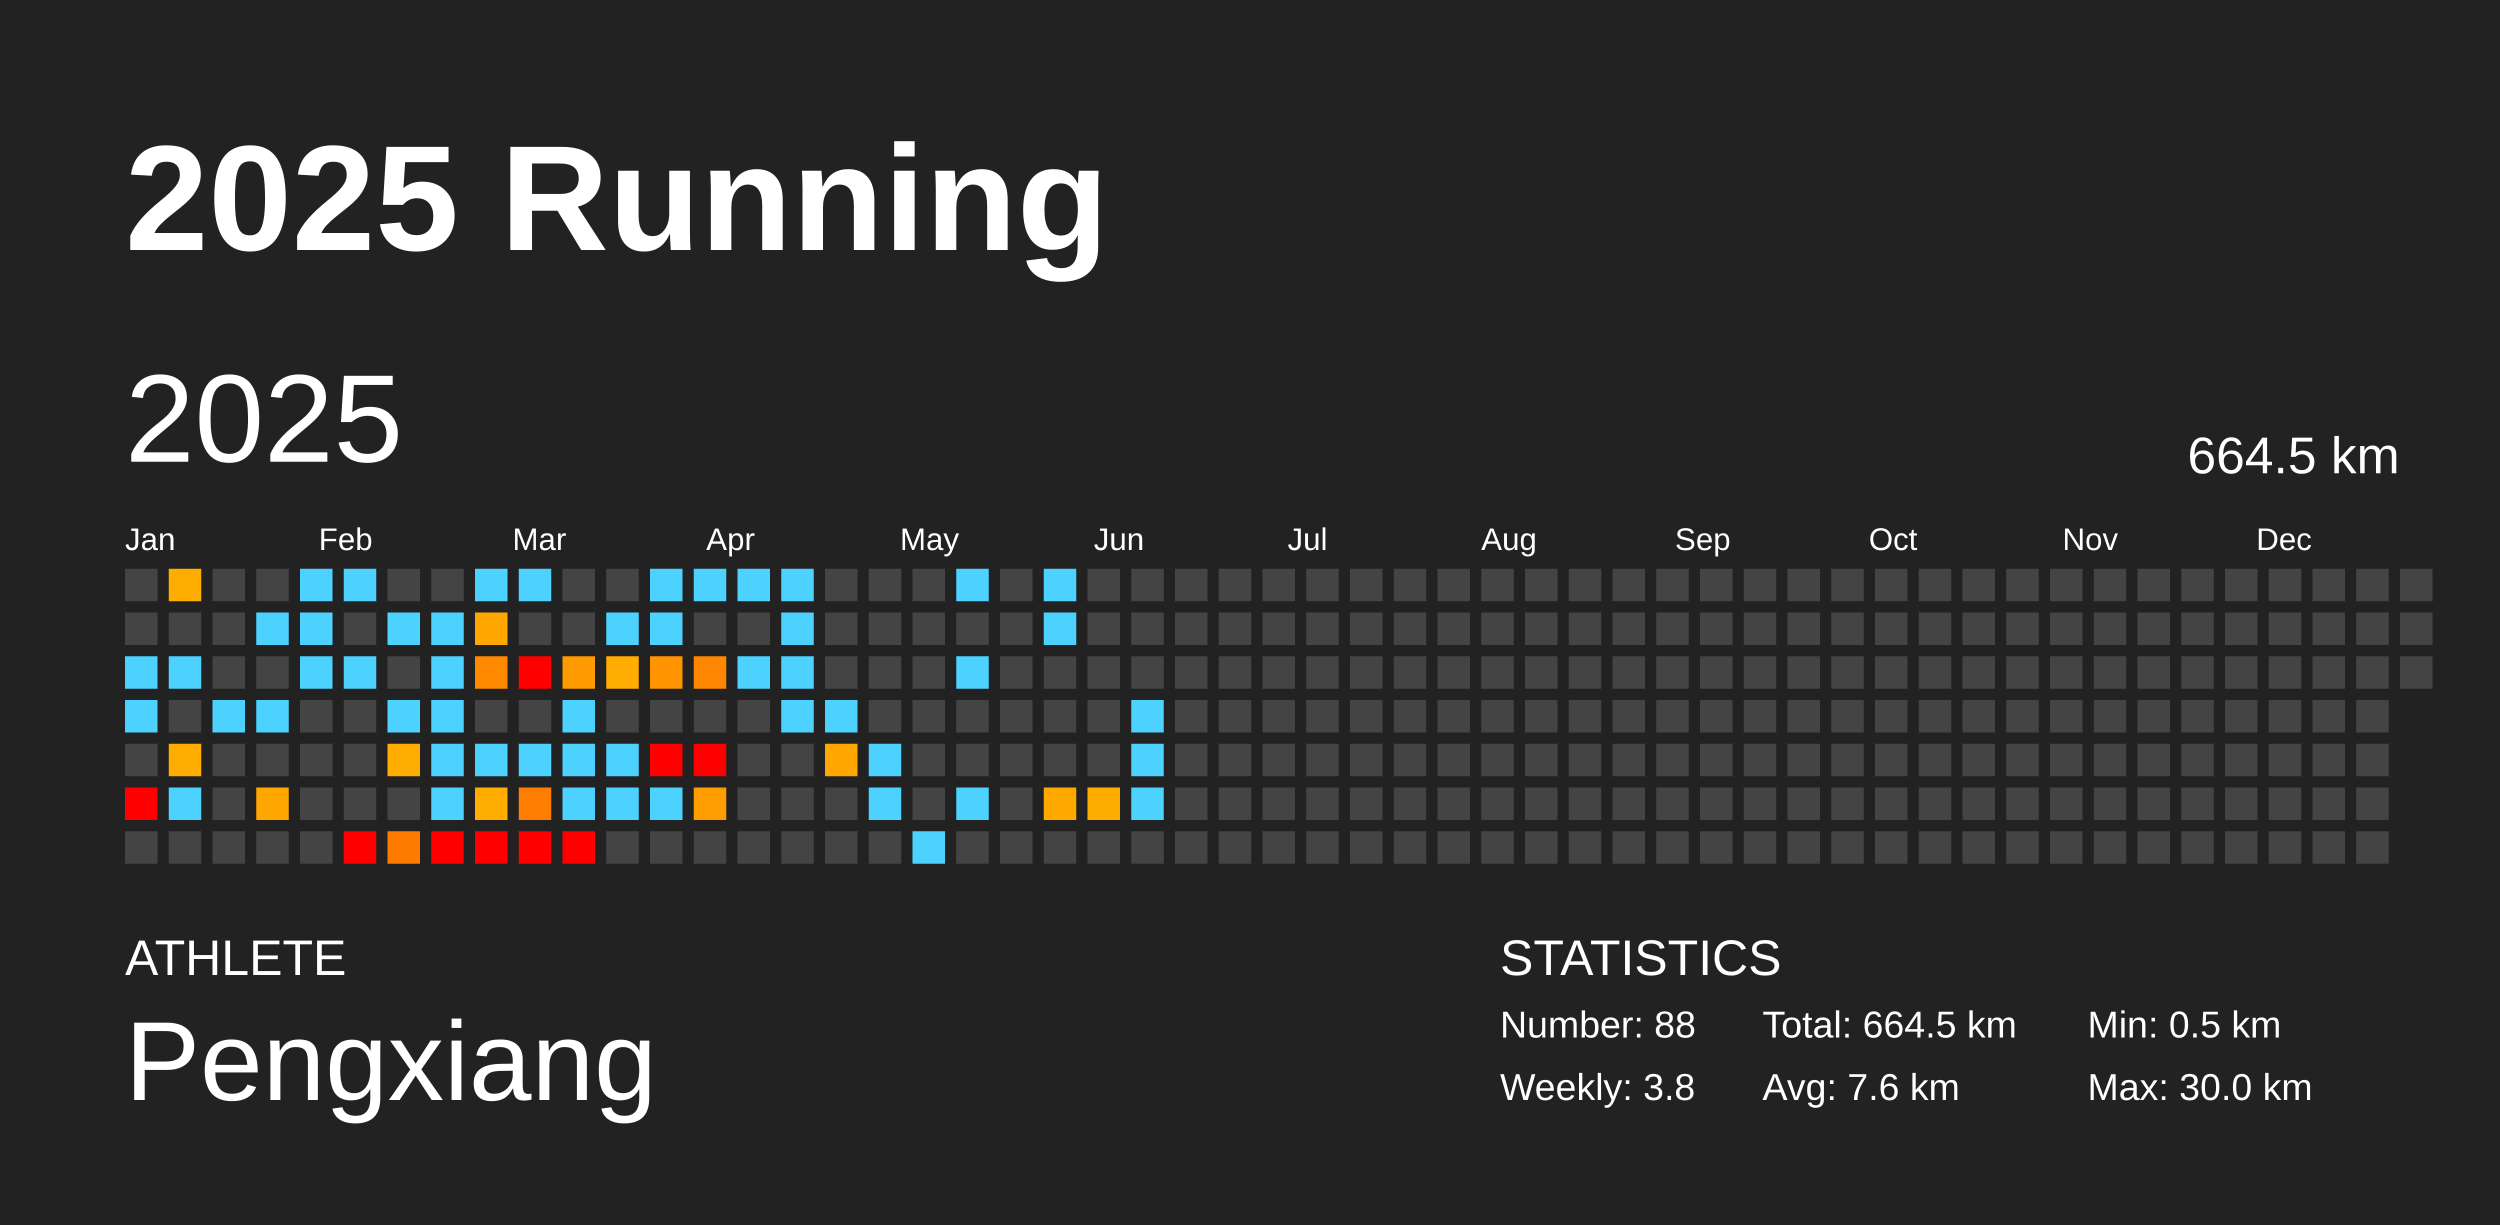
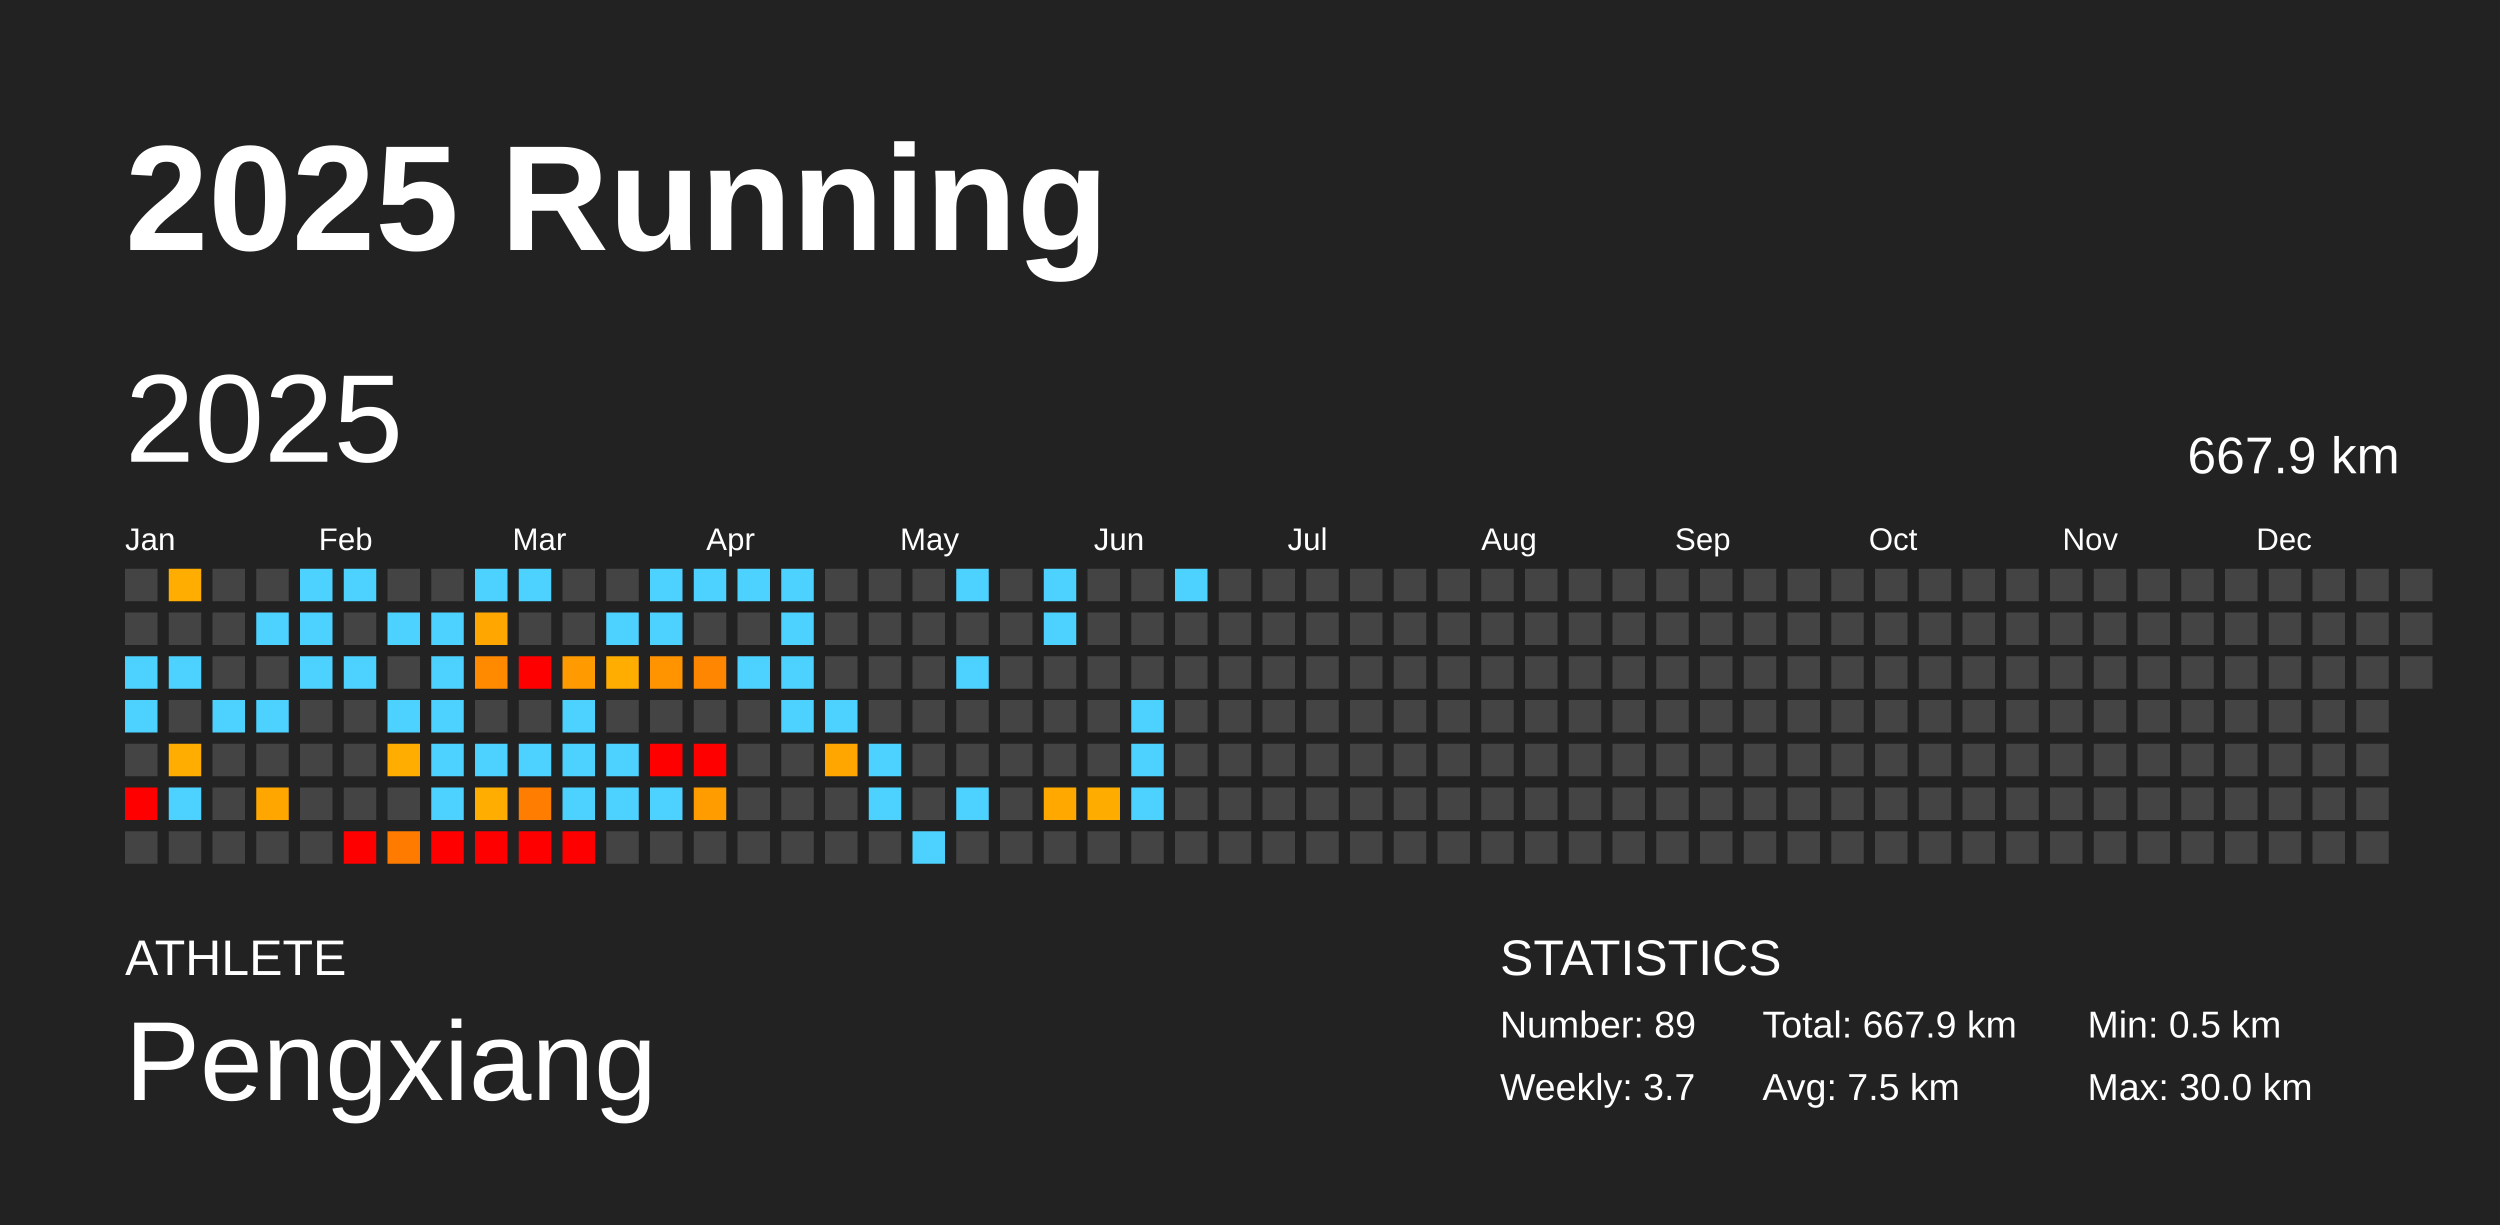
<svg xmlns="http://www.w3.org/2000/svg" baseProfile="full" height="98mm" version="1.1" viewBox="0,0,200,98" width="200mm">
  <defs />
  <rect fill="#222222" height="98" width="200" x="0" y="0" />
  <text fill="#FFFFFF" style="font-size:12px; font-family:Arial; font-weight:bold;" x="10" y="20">2025 Running</text>
  <text fill="#FFFFFF" style="font-size:4px; font-family:Arial" x="10" y="78">ATHLETE</text>
  <text fill="#FFFFFF" style="font-size:9px; font-family:Arial" x="10" y="88">Pengxiang</text>
  <text fill="#FFFFFF" style="font-size:4px; font-family:Arial" x="120" y="78">STATISTICS</text>
-   <text fill="#FFFFFF" style="font-size:3px; font-family:Arial" x="120" y="83">Number: 88</text>
-   <text fill="#FFFFFF" style="font-size:3px; font-family:Arial" x="120" y="88">Weekly: 3.8</text>
-   <text fill="#FFFFFF" style="font-size:3px; font-family:Arial" x="141" y="83">Total: 664.5 km</text>
-   <text fill="#FFFFFF" style="font-size:3px; font-family:Arial" x="141" y="88">Avg: 7.6 km</text>
+   <text fill="#FFFFFF" style="font-size:3px; font-family:Arial" x="120" y="83">Number: 89</text>
+   <text fill="#FFFFFF" style="font-size:3px; font-family:Arial" x="120" y="88">Weekly: 3.7</text>
+   <text fill="#FFFFFF" style="font-size:3px; font-family:Arial" x="141" y="83">Total: 667.9 km</text>
+   <text fill="#FFFFFF" style="font-size:3px; font-family:Arial" x="141" y="88">Avg: 7.5 km</text>
  <text fill="#FFFFFF" style="font-size:3px; font-family:Arial" x="167" y="83">Min: 0.5 km</text>
  <text fill="#FFFFFF" style="font-size:3px; font-family:Arial" x="167" y="88">Max: 30.0 km</text>
  <text dominant-baseline="hanging" fill="#FFFFFF" style="font-size:10.0px; font-family:Arial;" x="10" y="30">2025</text>
-   <text dominant-baseline="hanging" fill="#FFFFFF" style="font-size:4.125px; font-family:Arial;" x="175" y="35">664.5 km</text>
+   <text dominant-baseline="hanging" fill="#FFFFFF" style="font-size:4.125px; font-family:Arial;" x="175" y="35">667.9 km</text>
  <text fill="#FFFFFF" style="font-size:2.5px; font-family:Arial" x="10.0" y="44">Jan</text>
  <text fill="#FFFFFF" style="font-size:2.5px; font-family:Arial" x="25.5" y="44">Feb</text>
  <text fill="#FFFFFF" style="font-size:2.5px; font-family:Arial" x="41.0" y="44">Mar</text>
  <text fill="#FFFFFF" style="font-size:2.5px; font-family:Arial" x="56.5" y="44">Apr</text>
  <text fill="#FFFFFF" style="font-size:2.5px; font-family:Arial" x="72.0" y="44">May</text>
  <text fill="#FFFFFF" style="font-size:2.5px; font-family:Arial" x="87.5" y="44">Jun</text>
  <text fill="#FFFFFF" style="font-size:2.5px; font-family:Arial" x="103.0" y="44">Jul</text>
  <text fill="#FFFFFF" style="font-size:2.5px; font-family:Arial" x="118.5" y="44">Aug</text>
  <text fill="#FFFFFF" style="font-size:2.5px; font-family:Arial" x="134.0" y="44">Sep</text>
  <text fill="#FFFFFF" style="font-size:2.5px; font-family:Arial" x="149.5" y="44">Oct</text>
  <text fill="#FFFFFF" style="font-size:2.5px; font-family:Arial" x="165.0" y="44">Nov</text>
  <text fill="#FFFFFF" style="font-size:2.5px; font-family:Arial" x="180.5" y="44">Dec</text>
  <rect fill="#444444" height="2.6" width="2.6" x="10.0" y="45.5" />
  <rect fill="#444444" height="2.6" width="2.6" x="10.0" y="49.0" />
  <rect fill="#4dd2ff" height="2.6" width="2.6" x="10.0" y="52.5" />
  <rect fill="#4dd2ff" height="2.6" width="2.6" x="10.0" y="56.0" />
  <rect fill="#444444" height="2.6" width="2.6" x="10.0" y="59.5" />
  <rect fill="red" height="2.6" width="2.6" x="10.0" y="63.0" />
  <rect fill="#444444" height="2.6" width="2.6" x="10.0" y="66.5" />
  <rect fill="#ffad00" height="2.6" width="2.6" x="13.5" y="45.5" />
  <rect fill="#444444" height="2.6" width="2.6" x="13.5" y="49.0" />
  <rect fill="#4dd2ff" height="2.6" width="2.6" x="13.5" y="52.5" />
  <rect fill="#444444" height="2.6" width="2.6" x="13.5" y="56.0" />
  <rect fill="#ffad00" height="2.6" width="2.6" x="13.5" y="59.5" />
  <rect fill="#4dd2ff" height="2.6" width="2.6" x="13.5" y="63.0" />
  <rect fill="#444444" height="2.6" width="2.6" x="13.5" y="66.5" />
  <rect fill="#444444" height="2.6" width="2.6" x="17.0" y="45.5" />
  <rect fill="#444444" height="2.6" width="2.6" x="17.0" y="49.0" />
  <rect fill="#444444" height="2.6" width="2.6" x="17.0" y="52.5" />
  <rect fill="#4dd2ff" height="2.6" width="2.6" x="17.0" y="56.0" />
  <rect fill="#444444" height="2.6" width="2.6" x="17.0" y="59.5" />
  <rect fill="#444444" height="2.6" width="2.6" x="17.0" y="63.0" />
  <rect fill="#444444" height="2.6" width="2.6" x="17.0" y="66.5" />
  <rect fill="#444444" height="2.6" width="2.6" x="20.5" y="45.5" />
  <rect fill="#4dd2ff" height="2.6" width="2.6" x="20.5" y="49.0" />
  <rect fill="#444444" height="2.6" width="2.6" x="20.5" y="52.5" />
  <rect fill="#4dd2ff" height="2.6" width="2.6" x="20.5" y="56.0" />
  <rect fill="#444444" height="2.6" width="2.6" x="20.5" y="59.5" />
  <rect fill="#ffa600" height="2.6" width="2.6" x="20.5" y="63.0" />
  <rect fill="#444444" height="2.6" width="2.6" x="20.5" y="66.5" />
  <rect fill="#4dd2ff" height="2.6" width="2.6" x="24.0" y="45.5" />
  <rect fill="#4dd2ff" height="2.6" width="2.6" x="24.0" y="49.0" />
  <rect fill="#4dd2ff" height="2.6" width="2.6" x="24.0" y="52.5" />
  <rect fill="#444444" height="2.6" width="2.6" x="24.0" y="56.0" />
  <rect fill="#444444" height="2.6" width="2.6" x="24.0" y="59.5" />
  <rect fill="#444444" height="2.6" width="2.6" x="24.0" y="63.0" />
  <rect fill="#444444" height="2.6" width="2.6" x="24.0" y="66.5" />
  <rect fill="#4dd2ff" height="2.6" width="2.6" x="27.5" y="45.5" />
  <rect fill="#444444" height="2.6" width="2.6" x="27.5" y="49.0" />
  <rect fill="#4dd2ff" height="2.6" width="2.6" x="27.5" y="52.5" />
  <rect fill="#444444" height="2.6" width="2.6" x="27.5" y="56.0" />
  <rect fill="#444444" height="2.6" width="2.6" x="27.5" y="59.5" />
  <rect fill="#444444" height="2.6" width="2.6" x="27.5" y="63.0" />
  <rect fill="red" height="2.6" width="2.6" x="27.5" y="66.5" />
  <rect fill="#444444" height="2.6" width="2.6" x="31.0" y="45.5" />
  <rect fill="#4dd2ff" height="2.6" width="2.6" x="31.0" y="49.0" />
  <rect fill="#444444" height="2.6" width="2.6" x="31.0" y="52.5" />
  <rect fill="#4dd2ff" height="2.6" width="2.6" x="31.0" y="56.0" />
  <rect fill="#ffad00" height="2.6" width="2.6" x="31.0" y="59.5" />
  <rect fill="#444444" height="2.6" width="2.6" x="31.0" y="63.0" />
  <rect fill="#ff7b00" height="2.6" width="2.6" x="31.0" y="66.5" />
  <rect fill="#444444" height="2.6" width="2.6" x="34.5" y="45.5" />
  <rect fill="#4dd2ff" height="2.6" width="2.6" x="34.5" y="49.0" />
  <rect fill="#4dd2ff" height="2.6" width="2.6" x="34.5" y="52.5" />
  <rect fill="#4dd2ff" height="2.6" width="2.6" x="34.5" y="56.0" />
  <rect fill="#4dd2ff" height="2.6" width="2.6" x="34.5" y="59.5" />
  <rect fill="#4dd2ff" height="2.6" width="2.6" x="34.5" y="63.0" />
  <rect fill="red" height="2.6" width="2.6" x="34.5" y="66.5" />
  <rect fill="#4dd2ff" height="2.6" width="2.6" x="38.0" y="45.5" />
  <rect fill="#ffa700" height="2.6" width="2.6" x="38.0" y="49.0" />
  <rect fill="#ff8a00" height="2.6" width="2.6" x="38.0" y="52.5" />
  <rect fill="#444444" height="2.6" width="2.6" x="38.0" y="56.0" />
  <rect fill="#4dd2ff" height="2.6" width="2.6" x="38.0" y="59.5" />
  <rect fill="#ffad00" height="2.6" width="2.6" x="38.0" y="63.0" />
  <rect fill="red" height="2.6" width="2.6" x="38.0" y="66.5" />
  <rect fill="#4dd2ff" height="2.6" width="2.6" x="41.5" y="45.5" />
  <rect fill="#444444" height="2.6" width="2.6" x="41.5" y="49.0" />
  <rect fill="red" height="2.6" width="2.6" x="41.5" y="52.5" />
  <rect fill="#444444" height="2.6" width="2.6" x="41.5" y="56.0" />
  <rect fill="#4dd2ff" height="2.6" width="2.6" x="41.5" y="59.5" />
  <rect fill="#ff7d00" height="2.6" width="2.6" x="41.5" y="63.0" />
  <rect fill="red" height="2.6" width="2.6" x="41.5" y="66.5" />
  <rect fill="#444444" height="2.6" width="2.6" x="45.0" y="45.5" />
  <rect fill="#444444" height="2.6" width="2.6" x="45.0" y="49.0" />
  <rect fill="#ff9a00" height="2.6" width="2.6" x="45.0" y="52.5" />
  <rect fill="#4dd2ff" height="2.6" width="2.6" x="45.0" y="56.0" />
  <rect fill="#4dd2ff" height="2.6" width="2.6" x="45.0" y="59.5" />
  <rect fill="#4dd2ff" height="2.6" width="2.6" x="45.0" y="63.0" />
  <rect fill="red" height="2.6" width="2.6" x="45.0" y="66.5" />
  <rect fill="#444444" height="2.6" width="2.6" x="48.5" y="45.5" />
  <rect fill="#4dd2ff" height="2.6" width="2.6" x="48.5" y="49.0" />
  <rect fill="#ffad00" height="2.6" width="2.6" x="48.5" y="52.5" />
  <rect fill="#444444" height="2.6" width="2.6" x="48.5" y="56.0" />
  <rect fill="#4dd2ff" height="2.6" width="2.6" x="48.5" y="59.5" />
  <rect fill="#4dd2ff" height="2.6" width="2.6" x="48.5" y="63.0" />
  <rect fill="#444444" height="2.6" width="2.6" x="48.5" y="66.5" />
  <rect fill="#4dd2ff" height="2.6" width="2.6" x="52.0" y="45.5" />
  <rect fill="#4dd2ff" height="2.6" width="2.6" x="52.0" y="49.0" />
  <rect fill="#ff9400" height="2.6" width="2.6" x="52.0" y="52.5" />
  <rect fill="#444444" height="2.6" width="2.6" x="52.0" y="56.0" />
  <rect fill="red" height="2.6" width="2.6" x="52.0" y="59.5" />
  <rect fill="#4dd2ff" height="2.6" width="2.6" x="52.0" y="63.0" />
  <rect fill="#444444" height="2.6" width="2.6" x="52.0" y="66.5" />
  <rect fill="#4dd2ff" height="2.6" width="2.6" x="55.5" y="45.5" />
  <rect fill="#444444" height="2.6" width="2.6" x="55.5" y="49.0" />
  <rect fill="#ff8600" height="2.6" width="2.6" x="55.5" y="52.5" />
  <rect fill="#444444" height="2.6" width="2.6" x="55.5" y="56.0" />
  <rect fill="red" height="2.6" width="2.6" x="55.5" y="59.5" />
  <rect fill="#ff9c00" height="2.6" width="2.6" x="55.5" y="63.0" />
  <rect fill="#444444" height="2.6" width="2.6" x="55.5" y="66.5" />
  <rect fill="#4dd2ff" height="2.6" width="2.6" x="59.0" y="45.5" />
  <rect fill="#444444" height="2.6" width="2.6" x="59.0" y="49.0" />
  <rect fill="#4dd2ff" height="2.6" width="2.6" x="59.0" y="52.5" />
  <rect fill="#444444" height="2.6" width="2.6" x="59.0" y="56.0" />
  <rect fill="#444444" height="2.6" width="2.6" x="59.0" y="59.5" />
  <rect fill="#444444" height="2.6" width="2.6" x="59.0" y="63.0" />
  <rect fill="#444444" height="2.6" width="2.6" x="59.0" y="66.5" />
  <rect fill="#4dd2ff" height="2.6" width="2.6" x="62.5" y="45.5" />
  <rect fill="#4dd2ff" height="2.6" width="2.6" x="62.5" y="49.0" />
  <rect fill="#4dd2ff" height="2.6" width="2.6" x="62.5" y="52.5" />
  <rect fill="#4dd2ff" height="2.6" width="2.6" x="62.5" y="56.0" />
  <rect fill="#444444" height="2.6" width="2.6" x="62.5" y="59.5" />
  <rect fill="#444444" height="2.6" width="2.6" x="62.5" y="63.0" />
  <rect fill="#444444" height="2.6" width="2.6" x="62.5" y="66.5" />
  <rect fill="#444444" height="2.6" width="2.6" x="66.0" y="45.5" />
  <rect fill="#444444" height="2.6" width="2.6" x="66.0" y="49.0" />
  <rect fill="#444444" height="2.6" width="2.6" x="66.0" y="52.5" />
  <rect fill="#4dd2ff" height="2.6" width="2.6" x="66.0" y="56.0" />
  <rect fill="#ffa700" height="2.6" width="2.6" x="66.0" y="59.5" />
  <rect fill="#444444" height="2.6" width="2.6" x="66.0" y="63.0" />
  <rect fill="#444444" height="2.6" width="2.6" x="66.0" y="66.5" />
  <rect fill="#444444" height="2.6" width="2.6" x="69.5" y="45.5" />
  <rect fill="#444444" height="2.6" width="2.6" x="69.5" y="49.0" />
  <rect fill="#444444" height="2.6" width="2.6" x="69.5" y="52.5" />
  <rect fill="#444444" height="2.6" width="2.6" x="69.5" y="56.0" />
  <rect fill="#4dd2ff" height="2.6" width="2.6" x="69.5" y="59.5" />
  <rect fill="#4dd2ff" height="2.6" width="2.6" x="69.5" y="63.0" />
  <rect fill="#444444" height="2.6" width="2.6" x="69.5" y="66.5" />
  <rect fill="#444444" height="2.6" width="2.6" x="73.0" y="45.5" />
  <rect fill="#444444" height="2.6" width="2.6" x="73.0" y="49.0" />
  <rect fill="#444444" height="2.6" width="2.6" x="73.0" y="52.5" />
  <rect fill="#444444" height="2.6" width="2.6" x="73.0" y="56.0" />
  <rect fill="#444444" height="2.6" width="2.6" x="73.0" y="59.5" />
  <rect fill="#444444" height="2.6" width="2.6" x="73.0" y="63.0" />
  <rect fill="#4dd2ff" height="2.6" width="2.6" x="73.0" y="66.5" />
  <rect fill="#4dd2ff" height="2.6" width="2.6" x="76.5" y="45.5" />
  <rect fill="#444444" height="2.6" width="2.6" x="76.5" y="49.0" />
  <rect fill="#4dd2ff" height="2.6" width="2.6" x="76.5" y="52.5" />
  <rect fill="#444444" height="2.6" width="2.6" x="76.5" y="56.0" />
  <rect fill="#444444" height="2.6" width="2.6" x="76.5" y="59.5" />
  <rect fill="#4dd2ff" height="2.6" width="2.6" x="76.5" y="63.0" />
  <rect fill="#444444" height="2.6" width="2.6" x="76.5" y="66.5" />
  <rect fill="#444444" height="2.6" width="2.6" x="80.0" y="45.5" />
  <rect fill="#444444" height="2.6" width="2.6" x="80.0" y="49.0" />
  <rect fill="#444444" height="2.6" width="2.6" x="80.0" y="52.5" />
  <rect fill="#444444" height="2.6" width="2.6" x="80.0" y="56.0" />
  <rect fill="#444444" height="2.6" width="2.6" x="80.0" y="59.5" />
  <rect fill="#444444" height="2.6" width="2.6" x="80.0" y="63.0" />
  <rect fill="#444444" height="2.6" width="2.6" x="80.0" y="66.5" />
  <rect fill="#4dd2ff" height="2.6" width="2.6" x="83.5" y="45.5" />
  <rect fill="#4dd2ff" height="2.6" width="2.6" x="83.5" y="49.0" />
  <rect fill="#444444" height="2.6" width="2.6" x="83.5" y="52.5" />
  <rect fill="#444444" height="2.6" width="2.6" x="83.5" y="56.0" />
  <rect fill="#444444" height="2.6" width="2.6" x="83.5" y="59.5" />
  <rect fill="#ffa900" height="2.6" width="2.6" x="83.5" y="63.0" />
  <rect fill="#444444" height="2.6" width="2.6" x="83.5" y="66.5" />
  <rect fill="#444444" height="2.6" width="2.6" x="87.0" y="45.5" />
  <rect fill="#444444" height="2.6" width="2.6" x="87.0" y="49.0" />
  <rect fill="#444444" height="2.6" width="2.6" x="87.0" y="52.5" />
  <rect fill="#444444" height="2.6" width="2.6" x="87.0" y="56.0" />
  <rect fill="#444444" height="2.6" width="2.6" x="87.0" y="59.5" />
  <rect fill="#ffac00" height="2.6" width="2.6" x="87.0" y="63.0" />
  <rect fill="#444444" height="2.6" width="2.6" x="87.0" y="66.5" />
  <rect fill="#444444" height="2.6" width="2.6" x="90.5" y="45.5" />
  <rect fill="#444444" height="2.6" width="2.6" x="90.5" y="49.0" />
  <rect fill="#444444" height="2.6" width="2.6" x="90.5" y="52.5" />
  <rect fill="#4dd2ff" height="2.6" width="2.6" x="90.5" y="56.0" />
  <rect fill="#4dd2ff" height="2.6" width="2.6" x="90.5" y="59.5" />
  <rect fill="#4dd2ff" height="2.6" width="2.6" x="90.5" y="63.0" />
  <rect fill="#444444" height="2.6" width="2.6" x="90.5" y="66.5" />
-   <rect fill="#444444" height="2.6" width="2.6" x="94.0" y="45.5" />
+   <rect fill="#4dd2ff" height="2.6" width="2.6" x="94.0" y="45.5" />
  <rect fill="#444444" height="2.6" width="2.6" x="94.0" y="49.0" />
  <rect fill="#444444" height="2.6" width="2.6" x="94.0" y="52.5" />
  <rect fill="#444444" height="2.6" width="2.6" x="94.0" y="56.0" />
  <rect fill="#444444" height="2.6" width="2.6" x="94.0" y="59.5" />
  <rect fill="#444444" height="2.6" width="2.6" x="94.0" y="63.0" />
  <rect fill="#444444" height="2.6" width="2.6" x="94.0" y="66.5" />
  <rect fill="#444444" height="2.6" width="2.6" x="97.5" y="45.5" />
  <rect fill="#444444" height="2.6" width="2.6" x="97.5" y="49.0" />
  <rect fill="#444444" height="2.6" width="2.6" x="97.5" y="52.5" />
  <rect fill="#444444" height="2.6" width="2.6" x="97.5" y="56.0" />
  <rect fill="#444444" height="2.6" width="2.6" x="97.5" y="59.5" />
  <rect fill="#444444" height="2.6" width="2.6" x="97.5" y="63.0" />
  <rect fill="#444444" height="2.6" width="2.6" x="97.5" y="66.5" />
  <rect fill="#444444" height="2.6" width="2.6" x="101.0" y="45.5" />
  <rect fill="#444444" height="2.6" width="2.6" x="101.0" y="49.0" />
  <rect fill="#444444" height="2.6" width="2.6" x="101.0" y="52.5" />
  <rect fill="#444444" height="2.6" width="2.6" x="101.0" y="56.0" />
  <rect fill="#444444" height="2.6" width="2.6" x="101.0" y="59.5" />
  <rect fill="#444444" height="2.6" width="2.6" x="101.0" y="63.0" />
  <rect fill="#444444" height="2.6" width="2.6" x="101.0" y="66.5" />
  <rect fill="#444444" height="2.6" width="2.6" x="104.5" y="45.5" />
  <rect fill="#444444" height="2.6" width="2.6" x="104.5" y="49.0" />
  <rect fill="#444444" height="2.6" width="2.6" x="104.5" y="52.5" />
  <rect fill="#444444" height="2.6" width="2.6" x="104.5" y="56.0" />
  <rect fill="#444444" height="2.6" width="2.6" x="104.5" y="59.5" />
  <rect fill="#444444" height="2.6" width="2.6" x="104.5" y="63.0" />
  <rect fill="#444444" height="2.6" width="2.6" x="104.5" y="66.5" />
  <rect fill="#444444" height="2.6" width="2.6" x="108.0" y="45.5" />
  <rect fill="#444444" height="2.6" width="2.6" x="108.0" y="49.0" />
  <rect fill="#444444" height="2.6" width="2.6" x="108.0" y="52.5" />
  <rect fill="#444444" height="2.6" width="2.6" x="108.0" y="56.0" />
  <rect fill="#444444" height="2.6" width="2.6" x="108.0" y="59.5" />
  <rect fill="#444444" height="2.6" width="2.6" x="108.0" y="63.0" />
  <rect fill="#444444" height="2.6" width="2.6" x="108.0" y="66.5" />
  <rect fill="#444444" height="2.6" width="2.6" x="111.5" y="45.5" />
  <rect fill="#444444" height="2.6" width="2.6" x="111.5" y="49.0" />
  <rect fill="#444444" height="2.6" width="2.6" x="111.5" y="52.5" />
  <rect fill="#444444" height="2.6" width="2.6" x="111.5" y="56.0" />
  <rect fill="#444444" height="2.6" width="2.6" x="111.5" y="59.5" />
  <rect fill="#444444" height="2.6" width="2.6" x="111.5" y="63.0" />
  <rect fill="#444444" height="2.6" width="2.6" x="111.5" y="66.5" />
  <rect fill="#444444" height="2.6" width="2.6" x="115.0" y="45.5" />
  <rect fill="#444444" height="2.6" width="2.6" x="115.0" y="49.0" />
  <rect fill="#444444" height="2.6" width="2.6" x="115.0" y="52.5" />
  <rect fill="#444444" height="2.6" width="2.6" x="115.0" y="56.0" />
  <rect fill="#444444" height="2.6" width="2.6" x="115.0" y="59.5" />
  <rect fill="#444444" height="2.6" width="2.6" x="115.0" y="63.0" />
  <rect fill="#444444" height="2.6" width="2.6" x="115.0" y="66.5" />
  <rect fill="#444444" height="2.6" width="2.6" x="118.5" y="45.5" />
  <rect fill="#444444" height="2.6" width="2.6" x="118.5" y="49.0" />
  <rect fill="#444444" height="2.6" width="2.6" x="118.5" y="52.5" />
  <rect fill="#444444" height="2.6" width="2.6" x="118.5" y="56.0" />
  <rect fill="#444444" height="2.6" width="2.6" x="118.5" y="59.5" />
  <rect fill="#444444" height="2.6" width="2.6" x="118.5" y="63.0" />
  <rect fill="#444444" height="2.6" width="2.6" x="118.5" y="66.5" />
  <rect fill="#444444" height="2.6" width="2.6" x="122.0" y="45.5" />
  <rect fill="#444444" height="2.6" width="2.6" x="122.0" y="49.0" />
  <rect fill="#444444" height="2.6" width="2.6" x="122.0" y="52.5" />
  <rect fill="#444444" height="2.6" width="2.6" x="122.0" y="56.0" />
  <rect fill="#444444" height="2.6" width="2.6" x="122.0" y="59.5" />
  <rect fill="#444444" height="2.6" width="2.6" x="122.0" y="63.0" />
  <rect fill="#444444" height="2.6" width="2.6" x="122.0" y="66.5" />
  <rect fill="#444444" height="2.6" width="2.6" x="125.5" y="45.5" />
  <rect fill="#444444" height="2.6" width="2.6" x="125.5" y="49.0" />
  <rect fill="#444444" height="2.6" width="2.6" x="125.5" y="52.5" />
  <rect fill="#444444" height="2.6" width="2.6" x="125.5" y="56.0" />
  <rect fill="#444444" height="2.6" width="2.6" x="125.5" y="59.5" />
  <rect fill="#444444" height="2.6" width="2.6" x="125.5" y="63.0" />
  <rect fill="#444444" height="2.6" width="2.6" x="125.5" y="66.5" />
  <rect fill="#444444" height="2.6" width="2.6" x="129.0" y="45.5" />
  <rect fill="#444444" height="2.6" width="2.6" x="129.0" y="49.0" />
  <rect fill="#444444" height="2.6" width="2.6" x="129.0" y="52.5" />
  <rect fill="#444444" height="2.6" width="2.6" x="129.0" y="56.0" />
  <rect fill="#444444" height="2.6" width="2.6" x="129.0" y="59.5" />
  <rect fill="#444444" height="2.6" width="2.6" x="129.0" y="63.0" />
  <rect fill="#444444" height="2.6" width="2.6" x="129.0" y="66.5" />
  <rect fill="#444444" height="2.6" width="2.6" x="132.5" y="45.5" />
  <rect fill="#444444" height="2.6" width="2.6" x="132.5" y="49.0" />
  <rect fill="#444444" height="2.6" width="2.6" x="132.5" y="52.5" />
  <rect fill="#444444" height="2.6" width="2.6" x="132.5" y="56.0" />
  <rect fill="#444444" height="2.6" width="2.6" x="132.5" y="59.5" />
  <rect fill="#444444" height="2.6" width="2.6" x="132.5" y="63.0" />
  <rect fill="#444444" height="2.6" width="2.6" x="132.5" y="66.5" />
  <rect fill="#444444" height="2.6" width="2.6" x="136.0" y="45.5" />
  <rect fill="#444444" height="2.6" width="2.6" x="136.0" y="49.0" />
  <rect fill="#444444" height="2.6" width="2.6" x="136.0" y="52.5" />
  <rect fill="#444444" height="2.6" width="2.6" x="136.0" y="56.0" />
  <rect fill="#444444" height="2.6" width="2.6" x="136.0" y="59.5" />
  <rect fill="#444444" height="2.6" width="2.6" x="136.0" y="63.0" />
  <rect fill="#444444" height="2.6" width="2.6" x="136.0" y="66.5" />
  <rect fill="#444444" height="2.6" width="2.6" x="139.5" y="45.5" />
  <rect fill="#444444" height="2.6" width="2.6" x="139.5" y="49.0" />
  <rect fill="#444444" height="2.6" width="2.6" x="139.5" y="52.5" />
  <rect fill="#444444" height="2.6" width="2.6" x="139.5" y="56.0" />
  <rect fill="#444444" height="2.6" width="2.6" x="139.5" y="59.5" />
  <rect fill="#444444" height="2.6" width="2.6" x="139.5" y="63.0" />
  <rect fill="#444444" height="2.6" width="2.6" x="139.5" y="66.5" />
  <rect fill="#444444" height="2.6" width="2.6" x="143.0" y="45.5" />
  <rect fill="#444444" height="2.6" width="2.6" x="143.0" y="49.0" />
  <rect fill="#444444" height="2.6" width="2.6" x="143.0" y="52.5" />
  <rect fill="#444444" height="2.6" width="2.6" x="143.0" y="56.0" />
  <rect fill="#444444" height="2.6" width="2.6" x="143.0" y="59.5" />
  <rect fill="#444444" height="2.6" width="2.6" x="143.0" y="63.0" />
  <rect fill="#444444" height="2.6" width="2.6" x="143.0" y="66.5" />
  <rect fill="#444444" height="2.6" width="2.6" x="146.5" y="45.5" />
  <rect fill="#444444" height="2.6" width="2.6" x="146.5" y="49.0" />
  <rect fill="#444444" height="2.6" width="2.6" x="146.5" y="52.5" />
  <rect fill="#444444" height="2.6" width="2.6" x="146.5" y="56.0" />
  <rect fill="#444444" height="2.6" width="2.6" x="146.5" y="59.5" />
  <rect fill="#444444" height="2.6" width="2.6" x="146.5" y="63.0" />
  <rect fill="#444444" height="2.6" width="2.6" x="146.5" y="66.5" />
  <rect fill="#444444" height="2.6" width="2.6" x="150.0" y="45.5" />
  <rect fill="#444444" height="2.6" width="2.6" x="150.0" y="49.0" />
  <rect fill="#444444" height="2.6" width="2.6" x="150.0" y="52.5" />
  <rect fill="#444444" height="2.6" width="2.6" x="150.0" y="56.0" />
  <rect fill="#444444" height="2.6" width="2.6" x="150.0" y="59.5" />
  <rect fill="#444444" height="2.6" width="2.6" x="150.0" y="63.0" />
  <rect fill="#444444" height="2.6" width="2.6" x="150.0" y="66.5" />
  <rect fill="#444444" height="2.6" width="2.6" x="153.5" y="45.5" />
  <rect fill="#444444" height="2.6" width="2.6" x="153.5" y="49.0" />
  <rect fill="#444444" height="2.6" width="2.6" x="153.5" y="52.5" />
  <rect fill="#444444" height="2.6" width="2.6" x="153.5" y="56.0" />
  <rect fill="#444444" height="2.6" width="2.6" x="153.5" y="59.5" />
  <rect fill="#444444" height="2.6" width="2.6" x="153.5" y="63.0" />
  <rect fill="#444444" height="2.6" width="2.6" x="153.5" y="66.5" />
  <rect fill="#444444" height="2.6" width="2.6" x="157.0" y="45.5" />
  <rect fill="#444444" height="2.6" width="2.6" x="157.0" y="49.0" />
  <rect fill="#444444" height="2.6" width="2.6" x="157.0" y="52.5" />
  <rect fill="#444444" height="2.6" width="2.6" x="157.0" y="56.0" />
  <rect fill="#444444" height="2.6" width="2.6" x="157.0" y="59.5" />
  <rect fill="#444444" height="2.6" width="2.6" x="157.0" y="63.0" />
  <rect fill="#444444" height="2.6" width="2.6" x="157.0" y="66.5" />
  <rect fill="#444444" height="2.6" width="2.6" x="160.5" y="45.5" />
  <rect fill="#444444" height="2.6" width="2.6" x="160.5" y="49.0" />
  <rect fill="#444444" height="2.6" width="2.6" x="160.5" y="52.5" />
  <rect fill="#444444" height="2.6" width="2.6" x="160.5" y="56.0" />
  <rect fill="#444444" height="2.6" width="2.6" x="160.5" y="59.5" />
  <rect fill="#444444" height="2.6" width="2.6" x="160.5" y="63.0" />
  <rect fill="#444444" height="2.6" width="2.6" x="160.5" y="66.5" />
  <rect fill="#444444" height="2.6" width="2.6" x="164.0" y="45.5" />
  <rect fill="#444444" height="2.6" width="2.6" x="164.0" y="49.0" />
  <rect fill="#444444" height="2.6" width="2.6" x="164.0" y="52.5" />
  <rect fill="#444444" height="2.6" width="2.6" x="164.0" y="56.0" />
  <rect fill="#444444" height="2.6" width="2.6" x="164.0" y="59.5" />
  <rect fill="#444444" height="2.6" width="2.6" x="164.0" y="63.0" />
  <rect fill="#444444" height="2.6" width="2.6" x="164.0" y="66.5" />
  <rect fill="#444444" height="2.6" width="2.6" x="167.5" y="45.5" />
  <rect fill="#444444" height="2.6" width="2.6" x="167.5" y="49.0" />
  <rect fill="#444444" height="2.6" width="2.6" x="167.5" y="52.5" />
  <rect fill="#444444" height="2.6" width="2.6" x="167.5" y="56.0" />
  <rect fill="#444444" height="2.6" width="2.6" x="167.5" y="59.5" />
  <rect fill="#444444" height="2.6" width="2.6" x="167.5" y="63.0" />
  <rect fill="#444444" height="2.6" width="2.6" x="167.5" y="66.5" />
  <rect fill="#444444" height="2.6" width="2.6" x="171.0" y="45.5" />
  <rect fill="#444444" height="2.6" width="2.6" x="171.0" y="49.0" />
  <rect fill="#444444" height="2.6" width="2.6" x="171.0" y="52.5" />
  <rect fill="#444444" height="2.6" width="2.6" x="171.0" y="56.0" />
  <rect fill="#444444" height="2.6" width="2.6" x="171.0" y="59.5" />
  <rect fill="#444444" height="2.6" width="2.6" x="171.0" y="63.0" />
  <rect fill="#444444" height="2.6" width="2.6" x="171.0" y="66.5" />
  <rect fill="#444444" height="2.6" width="2.6" x="174.5" y="45.5" />
  <rect fill="#444444" height="2.6" width="2.6" x="174.5" y="49.0" />
  <rect fill="#444444" height="2.6" width="2.6" x="174.5" y="52.5" />
  <rect fill="#444444" height="2.6" width="2.6" x="174.5" y="56.0" />
  <rect fill="#444444" height="2.6" width="2.6" x="174.5" y="59.5" />
  <rect fill="#444444" height="2.6" width="2.6" x="174.5" y="63.0" />
  <rect fill="#444444" height="2.6" width="2.6" x="174.5" y="66.5" />
  <rect fill="#444444" height="2.6" width="2.6" x="178.0" y="45.5" />
  <rect fill="#444444" height="2.6" width="2.6" x="178.0" y="49.0" />
  <rect fill="#444444" height="2.6" width="2.6" x="178.0" y="52.5" />
  <rect fill="#444444" height="2.6" width="2.6" x="178.0" y="56.0" />
  <rect fill="#444444" height="2.6" width="2.6" x="178.0" y="59.5" />
  <rect fill="#444444" height="2.6" width="2.6" x="178.0" y="63.0" />
  <rect fill="#444444" height="2.6" width="2.6" x="178.0" y="66.5" />
  <rect fill="#444444" height="2.6" width="2.6" x="181.5" y="45.5" />
  <rect fill="#444444" height="2.6" width="2.6" x="181.5" y="49.0" />
  <rect fill="#444444" height="2.6" width="2.6" x="181.5" y="52.5" />
  <rect fill="#444444" height="2.6" width="2.6" x="181.5" y="56.0" />
  <rect fill="#444444" height="2.6" width="2.6" x="181.5" y="59.5" />
  <rect fill="#444444" height="2.6" width="2.6" x="181.5" y="63.0" />
  <rect fill="#444444" height="2.6" width="2.6" x="181.5" y="66.5" />
  <rect fill="#444444" height="2.6" width="2.6" x="185.0" y="45.5" />
  <rect fill="#444444" height="2.6" width="2.6" x="185.0" y="49.0" />
  <rect fill="#444444" height="2.6" width="2.6" x="185.0" y="52.5" />
  <rect fill="#444444" height="2.6" width="2.6" x="185.0" y="56.0" />
  <rect fill="#444444" height="2.6" width="2.6" x="185.0" y="59.5" />
  <rect fill="#444444" height="2.6" width="2.6" x="185.0" y="63.0" />
  <rect fill="#444444" height="2.6" width="2.6" x="185.0" y="66.5" />
  <rect fill="#444444" height="2.6" width="2.6" x="188.5" y="45.5" />
  <rect fill="#444444" height="2.6" width="2.6" x="188.5" y="49.0" />
  <rect fill="#444444" height="2.6" width="2.6" x="188.5" y="52.5" />
  <rect fill="#444444" height="2.6" width="2.6" x="188.5" y="56.0" />
  <rect fill="#444444" height="2.6" width="2.6" x="188.5" y="59.5" />
  <rect fill="#444444" height="2.6" width="2.6" x="188.5" y="63.0" />
  <rect fill="#444444" height="2.6" width="2.6" x="188.5" y="66.5" />
  <rect fill="#444444" height="2.6" width="2.6" x="192.0" y="45.5" />
  <rect fill="#444444" height="2.6" width="2.6" x="192.0" y="49.0" />
  <rect fill="#444444" height="2.6" width="2.6" x="192.0" y="52.5" />
</svg>
